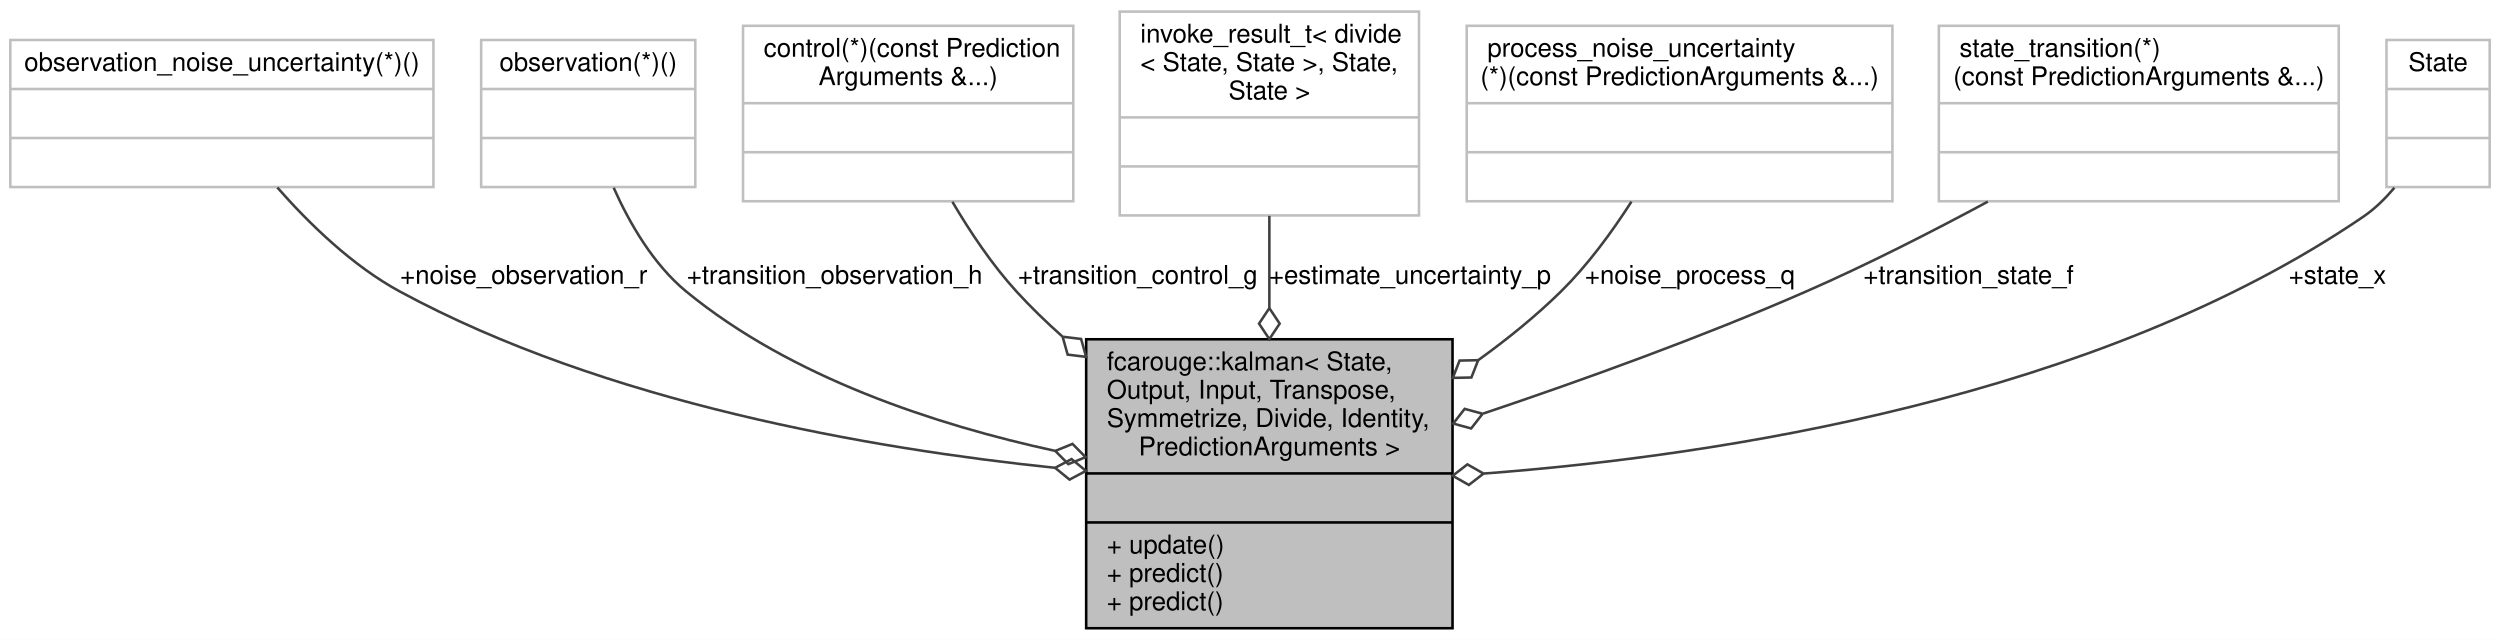
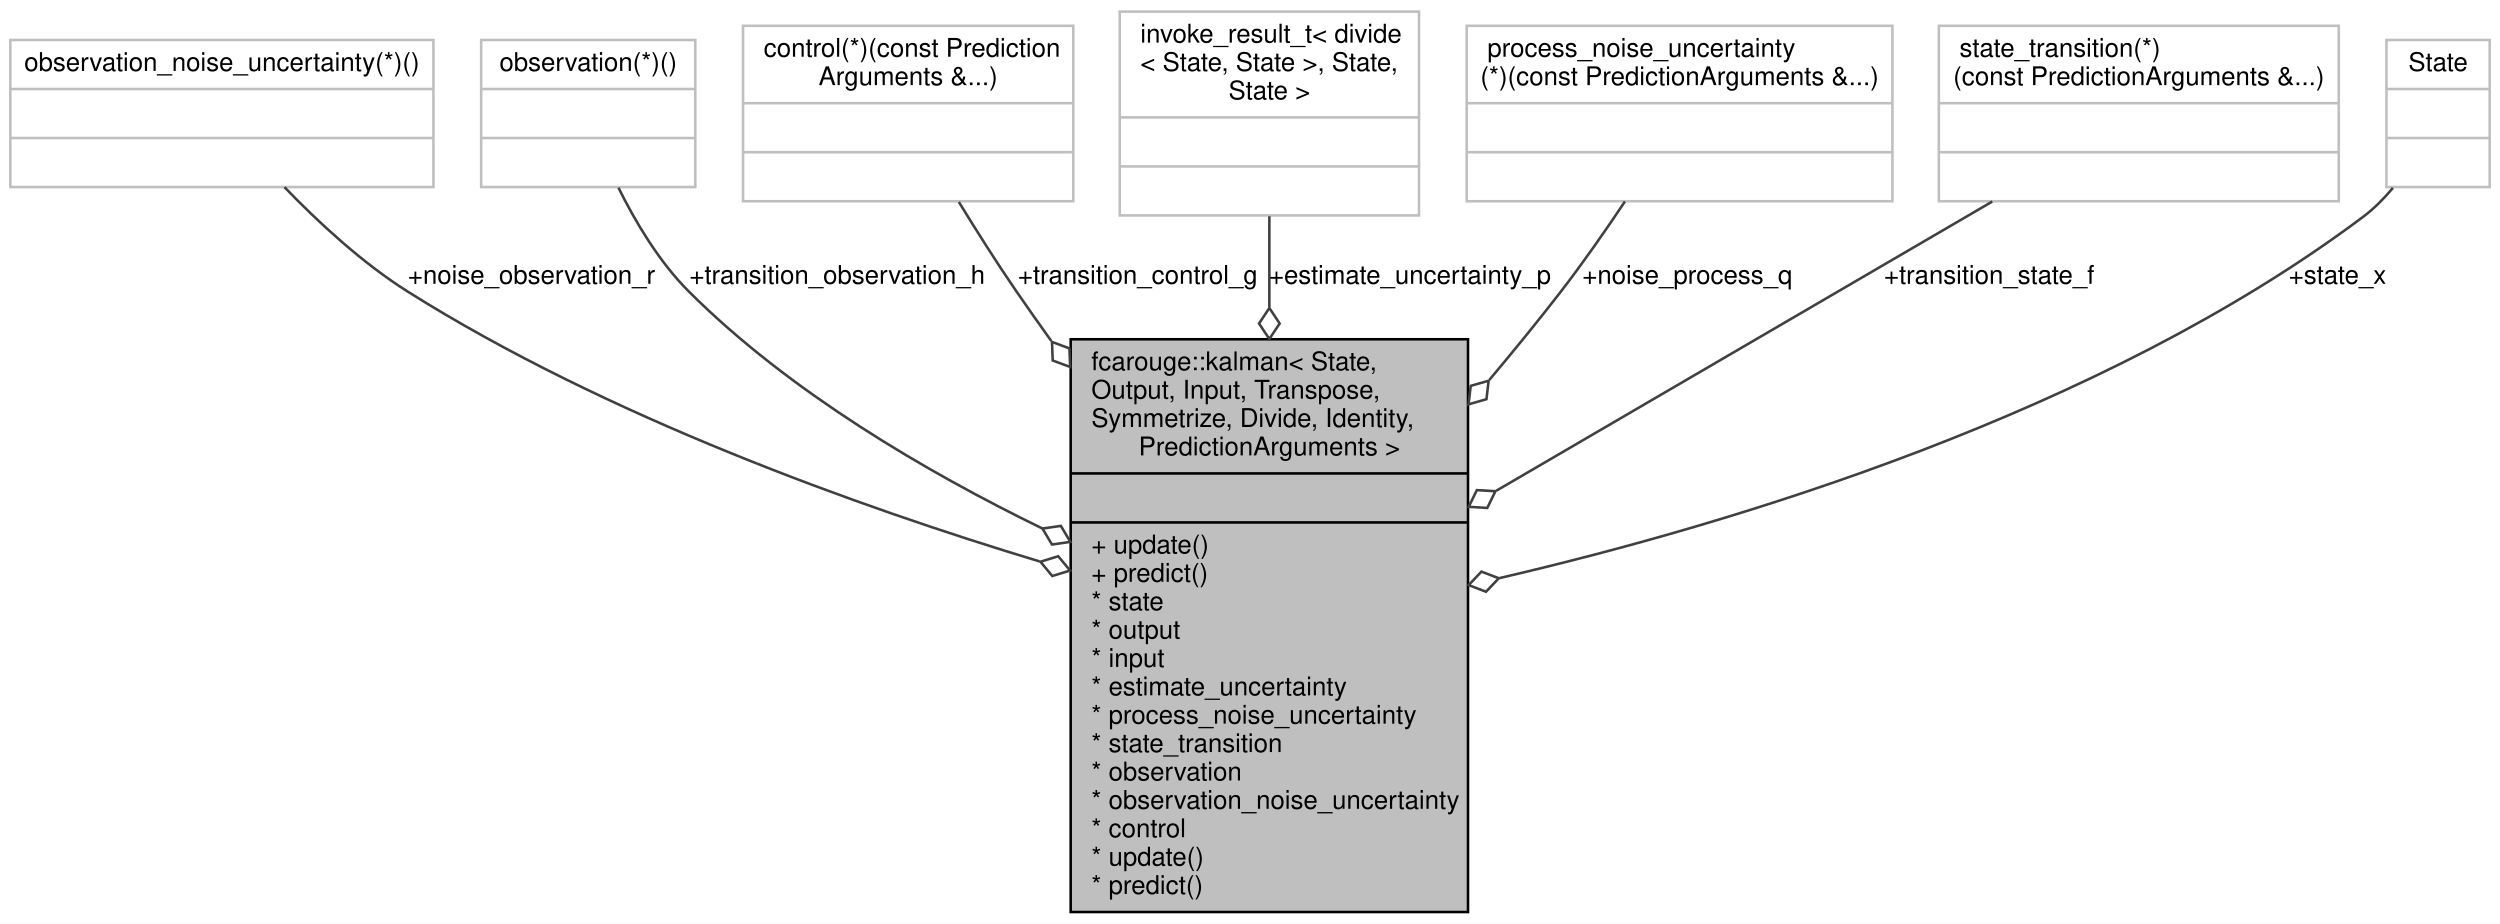
- <svg xmlns="http://www.w3.org/2000/svg" xmlns:xlink="http://www.w3.org/1999/xlink" width="969pt" height="248pt" viewBox="0.00 0.00 969.00 248.00">
-   <g id="graph0" class="graph" transform="scale(1 1) rotate(0) translate(4 244)">
-     <polygon fill="white" stroke="transparent" points="-4,4 -4,-244 965,-244 965,4 -4,4" />
+ <svg xmlns="http://www.w3.org/2000/svg" xmlns:xlink="http://www.w3.org/1999/xlink" width="969pt" height="358pt" viewBox="0.00 0.00 969.00 358.00">
+   <g id="graph0" class="graph" transform="scale(1 1) rotate(0) translate(4 354)">
+     <polygon fill="white" stroke="transparent" points="-4,4 -4,-354 965,-354 965,4 -4,4" />
    <g id="node1" class="node">
      <g id="a_node1">
        <a xlink:title="Kalman filter.">
-           <polygon fill="#bfbfbf" stroke="black" points="417,-0.5 417,-112.5 559,-112.5 559,-0.5 417,-0.5" />
-           <text text-anchor="start" x="425" y="-100.5" font-family="Helvetica,sans-Serif" font-size="10.00">fcarouge::kalman&lt; State,</text>
-           <text text-anchor="start" x="425" y="-89.5" font-family="Helvetica,sans-Serif" font-size="10.00"> Output, Input, Transpose,</text>
-           <text text-anchor="start" x="425" y="-78.5" font-family="Helvetica,sans-Serif" font-size="10.00"> Symmetrize, Divide, Identity,</text>
-           <text text-anchor="middle" x="488" y="-67.5" font-family="Helvetica,sans-Serif" font-size="10.00"> PredictionArguments &gt;</text>
-           <polyline fill="none" stroke="black" points="417,-60.5 559,-60.5 " />
-           <text text-anchor="middle" x="488" y="-48.5" font-family="Helvetica,sans-Serif" font-size="10.00"> </text>
-           <polyline fill="none" stroke="black" points="417,-41.5 559,-41.5 " />
-           <text text-anchor="start" x="425" y="-29.5" font-family="Helvetica,sans-Serif" font-size="10.00">+ update()</text>
-           <text text-anchor="start" x="425" y="-18.5" font-family="Helvetica,sans-Serif" font-size="10.00">+ predict()</text>
-           <text text-anchor="start" x="425" y="-7.5" font-family="Helvetica,sans-Serif" font-size="10.00">+ predict()</text>
+           <polygon fill="#bfbfbf" stroke="black" points="411,-0.5 411,-222.5 565,-222.5 565,-0.5 411,-0.5" />
+           <text text-anchor="start" x="419" y="-210.5" font-family="Helvetica,sans-Serif" font-size="10.00">fcarouge::kalman&lt; State,</text>
+           <text text-anchor="start" x="419" y="-199.5" font-family="Helvetica,sans-Serif" font-size="10.00"> Output, Input, Transpose,</text>
+           <text text-anchor="start" x="419" y="-188.5" font-family="Helvetica,sans-Serif" font-size="10.00"> Symmetrize, Divide, Identity,</text>
+           <text text-anchor="middle" x="488" y="-177.5" font-family="Helvetica,sans-Serif" font-size="10.00"> PredictionArguments &gt;</text>
+           <polyline fill="none" stroke="black" points="411,-170.5 565,-170.5 " />
+           <text text-anchor="middle" x="488" y="-158.5" font-family="Helvetica,sans-Serif" font-size="10.00"> </text>
+           <polyline fill="none" stroke="black" points="411,-151.5 565,-151.5 " />
+           <text text-anchor="start" x="419" y="-139.5" font-family="Helvetica,sans-Serif" font-size="10.00">+ update()</text>
+           <text text-anchor="start" x="419" y="-128.5" font-family="Helvetica,sans-Serif" font-size="10.00">+ predict()</text>
+           <text text-anchor="start" x="419" y="-117.5" font-family="Helvetica,sans-Serif" font-size="10.00">* state</text>
+           <text text-anchor="start" x="419" y="-106.5" font-family="Helvetica,sans-Serif" font-size="10.00">* output</text>
+           <text text-anchor="start" x="419" y="-95.5" font-family="Helvetica,sans-Serif" font-size="10.00">* input</text>
+           <text text-anchor="start" x="419" y="-84.5" font-family="Helvetica,sans-Serif" font-size="10.00">* estimate_uncertainty</text>
+           <text text-anchor="start" x="419" y="-73.5" font-family="Helvetica,sans-Serif" font-size="10.00">* process_noise_uncertainty</text>
+           <text text-anchor="start" x="419" y="-62.5" font-family="Helvetica,sans-Serif" font-size="10.00">* state_transition</text>
+           <text text-anchor="start" x="419" y="-51.5" font-family="Helvetica,sans-Serif" font-size="10.00">* observation</text>
+           <text text-anchor="start" x="419" y="-40.5" font-family="Helvetica,sans-Serif" font-size="10.00">* observation_noise_uncertainty</text>
+           <text text-anchor="start" x="419" y="-29.5" font-family="Helvetica,sans-Serif" font-size="10.00">* control</text>
+           <text text-anchor="start" x="419" y="-18.5" font-family="Helvetica,sans-Serif" font-size="10.00">* update()</text>
+           <text text-anchor="start" x="419" y="-7.5" font-family="Helvetica,sans-Serif" font-size="10.00">* predict()</text>
        </a>
      </g>
    </g>
    <g id="node2" class="node">
      <g id="a_node2">
        <a xlink:title=" ">
-           <polygon fill="white" stroke="#bfbfbf" points="0,-171.5 0,-228.5 164,-228.5 164,-171.5 0,-171.5" />
-           <text text-anchor="middle" x="82" y="-216.5" font-family="Helvetica,sans-Serif" font-size="10.00">observation_noise_uncertainty(*)()</text>
-           <polyline fill="none" stroke="#bfbfbf" points="0,-209.5 164,-209.5 " />
-           <text text-anchor="middle" x="82" y="-197.5" font-family="Helvetica,sans-Serif" font-size="10.00"> </text>
-           <polyline fill="none" stroke="#bfbfbf" points="0,-190.5 164,-190.5 " />
-           <text text-anchor="middle" x="82" y="-178.5" font-family="Helvetica,sans-Serif" font-size="10.00"> </text>
+           <polygon fill="white" stroke="#bfbfbf" points="0,-281.5 0,-338.5 164,-338.5 164,-281.5 0,-281.5" />
+           <text text-anchor="middle" x="82" y="-326.5" font-family="Helvetica,sans-Serif" font-size="10.00">observation_noise_uncertainty(*)()</text>
+           <polyline fill="none" stroke="#bfbfbf" points="0,-319.5 164,-319.5 " />
+           <text text-anchor="middle" x="82" y="-307.5" font-family="Helvetica,sans-Serif" font-size="10.00"> </text>
+           <polyline fill="none" stroke="#bfbfbf" points="0,-300.5 164,-300.5 " />
+           <text text-anchor="middle" x="82" y="-288.5" font-family="Helvetica,sans-Serif" font-size="10.00"> </text>
        </a>
      </g>
    </g>
    <g id="edge1" class="edge">
-       <path fill="none" stroke="#404040" d="M103.49,-171.33C115.9,-157.2 132.66,-140.93 151,-131 230.64,-87.86 333.81,-70.04 404.91,-62.68" />
-       <polygon fill="none" stroke="#404040" points="404.97,-62.67 410.55,-58.11 416.91,-61.5 411.33,-66.07 404.97,-62.67" />
-       <text text-anchor="middle" x="199" y="-134" font-family="Helvetica,sans-Serif" font-size="10.00"> +noise_observation_r</text>
+       <path fill="none" stroke="#404040" d="M106.26,-281.46C119.35,-267.88 136.4,-252.09 154,-241 230.91,-192.56 328.98,-157.52 398.92,-136.39" />
+       <polygon fill="none" stroke="#404040" points="399.27,-136.28 403.87,-130.74 410.77,-132.86 406.16,-138.4 399.27,-136.28" />
+       <text text-anchor="middle" x="202" y="-244" font-family="Helvetica,sans-Serif" font-size="10.00"> +noise_observation_r</text>
    </g>
    <g id="node3" class="node">
      <g id="a_node3">
        <a xlink:title=" ">
-           <polygon fill="white" stroke="#bfbfbf" points="182.5,-171.5 182.5,-228.5 265.5,-228.5 265.5,-171.5 182.5,-171.5" />
-           <text text-anchor="middle" x="224" y="-216.5" font-family="Helvetica,sans-Serif" font-size="10.00">observation(*)()</text>
-           <polyline fill="none" stroke="#bfbfbf" points="182.5,-209.5 265.5,-209.5 " />
-           <text text-anchor="middle" x="224" y="-197.5" font-family="Helvetica,sans-Serif" font-size="10.00"> </text>
-           <polyline fill="none" stroke="#bfbfbf" points="182.5,-190.5 265.5,-190.5 " />
-           <text text-anchor="middle" x="224" y="-178.5" font-family="Helvetica,sans-Serif" font-size="10.00"> </text>
+           <polygon fill="white" stroke="#bfbfbf" points="182.5,-281.5 182.5,-338.5 265.5,-338.5 265.5,-281.5 182.5,-281.5" />
+           <text text-anchor="middle" x="224" y="-326.5" font-family="Helvetica,sans-Serif" font-size="10.00">observation(*)()</text>
+           <polyline fill="none" stroke="#bfbfbf" points="182.5,-319.5 265.5,-319.5 " />
+           <text text-anchor="middle" x="224" y="-307.5" font-family="Helvetica,sans-Serif" font-size="10.00"> </text>
+           <polyline fill="none" stroke="#bfbfbf" points="182.5,-300.5 265.5,-300.5 " />
+           <text text-anchor="middle" x="224" y="-288.5" font-family="Helvetica,sans-Serif" font-size="10.00"> </text>
        </a>
      </g>
    </g>
    <g id="edge2" class="edge">
-       <path fill="none" stroke="#404040" d="M233.86,-171.22C240.02,-157.41 249.25,-141.47 262,-131 302.62,-97.63 358.78,-79.27 404.96,-69.24" />
-       <polygon fill="none" stroke="#404040" points="405.02,-69.23 410.09,-64.1 416.78,-66.81 411.71,-71.94 405.02,-69.23" />
-       <text text-anchor="middle" x="319.5" y="-134" font-family="Helvetica,sans-Serif" font-size="10.00"> +transition_observation_h</text>
+       <path fill="none" stroke="#404040" d="M235.71,-281.25C242.3,-267.94 251.54,-252.44 263,-241 301.97,-202.1 355.12,-171.02 399.97,-149.18" />
+       <polygon fill="none" stroke="#404040" points="400.06,-149.14 403.75,-142.94 410.88,-143.96 407.19,-150.16 400.06,-149.14" />
+       <text text-anchor="middle" x="320.5" y="-244" font-family="Helvetica,sans-Serif" font-size="10.00"> +transition_observation_h</text>
    </g>
    <g id="node4" class="node">
      <g id="a_node4">
        <a xlink:title=" ">
-           <polygon fill="white" stroke="#bfbfbf" points="284,-166 284,-234 412,-234 412,-166 284,-166" />
-           <text text-anchor="start" x="292" y="-222" font-family="Helvetica,sans-Serif" font-size="10.00">control(*)(const Prediction</text>
-           <text text-anchor="middle" x="348" y="-211" font-family="Helvetica,sans-Serif" font-size="10.00">Arguments &amp;...)</text>
-           <polyline fill="none" stroke="#bfbfbf" points="284,-204 412,-204 " />
-           <text text-anchor="middle" x="348" y="-192" font-family="Helvetica,sans-Serif" font-size="10.00"> </text>
-           <polyline fill="none" stroke="#bfbfbf" points="284,-185 412,-185 " />
-           <text text-anchor="middle" x="348" y="-173" font-family="Helvetica,sans-Serif" font-size="10.00"> </text>
+           <polygon fill="white" stroke="#bfbfbf" points="284,-276 284,-344 412,-344 412,-276 284,-276" />
+           <text text-anchor="start" x="292" y="-332" font-family="Helvetica,sans-Serif" font-size="10.00">control(*)(const Prediction</text>
+           <text text-anchor="middle" x="348" y="-321" font-family="Helvetica,sans-Serif" font-size="10.00">Arguments &amp;...)</text>
+           <polyline fill="none" stroke="#bfbfbf" points="284,-314 412,-314 " />
+           <text text-anchor="middle" x="348" y="-302" font-family="Helvetica,sans-Serif" font-size="10.00"> </text>
+           <polyline fill="none" stroke="#bfbfbf" points="284,-295 412,-295 " />
+           <text text-anchor="middle" x="348" y="-283" font-family="Helvetica,sans-Serif" font-size="10.00"> </text>
        </a>
      </g>
    </g>
    <g id="edge3" class="edge">
-       <path fill="none" stroke="#404040" d="M365.15,-165.78C372.02,-154.11 380.55,-141.35 390,-131 395.45,-125.04 401.43,-119.23 407.68,-113.66" />
-       <polygon fill="none" stroke="#404040" points="407.87,-113.49 409.82,-106.55 416.98,-105.68 415.03,-112.62 407.87,-113.49" />
-       <text text-anchor="middle" x="437" y="-134" font-family="Helvetica,sans-Serif" font-size="10.00"> +transition_control_g</text>
+       <path fill="none" stroke="#404040" d="M367.65,-275.72C374.5,-264.54 382.37,-252.09 390,-241 394.33,-234.7 398.85,-228.29 403.46,-221.86" />
+       <polygon fill="none" stroke="#404040" points="403.75,-221.47 404.03,-214.27 410.79,-211.76 410.51,-218.96 403.75,-221.47" />
+       <text text-anchor="middle" x="437" y="-244" font-family="Helvetica,sans-Serif" font-size="10.00"> +transition_control_g</text>
    </g>
    <g id="node5" class="node">
      <g id="a_node5">
        <a xlink:title=" ">
-           <polygon fill="white" stroke="#bfbfbf" points="430,-160.5 430,-239.5 546,-239.5 546,-160.5 430,-160.5" />
-           <text text-anchor="start" x="438" y="-227.5" font-family="Helvetica,sans-Serif" font-size="10.00">invoke_result_t&lt; divide</text>
-           <text text-anchor="start" x="438" y="-216.5" font-family="Helvetica,sans-Serif" font-size="10.00">&lt; State, State &gt;, State,</text>
-           <text text-anchor="middle" x="488" y="-205.5" font-family="Helvetica,sans-Serif" font-size="10.00"> State &gt;</text>
-           <polyline fill="none" stroke="#bfbfbf" points="430,-198.5 546,-198.5 " />
-           <text text-anchor="middle" x="488" y="-186.5" font-family="Helvetica,sans-Serif" font-size="10.00"> </text>
-           <polyline fill="none" stroke="#bfbfbf" points="430,-179.5 546,-179.5 " />
-           <text text-anchor="middle" x="488" y="-167.5" font-family="Helvetica,sans-Serif" font-size="10.00"> </text>
+           <polygon fill="white" stroke="#bfbfbf" points="430,-270.5 430,-349.5 546,-349.5 546,-270.5 430,-270.5" />
+           <text text-anchor="start" x="438" y="-337.5" font-family="Helvetica,sans-Serif" font-size="10.00">invoke_result_t&lt; divide</text>
+           <text text-anchor="start" x="438" y="-326.5" font-family="Helvetica,sans-Serif" font-size="10.00">&lt; State, State &gt;, State,</text>
+           <text text-anchor="middle" x="488" y="-315.5" font-family="Helvetica,sans-Serif" font-size="10.00"> State &gt;</text>
+           <polyline fill="none" stroke="#bfbfbf" points="430,-308.5 546,-308.5 " />
+           <text text-anchor="middle" x="488" y="-296.5" font-family="Helvetica,sans-Serif" font-size="10.00"> </text>
+           <polyline fill="none" stroke="#bfbfbf" points="430,-289.5 546,-289.5 " />
+           <text text-anchor="middle" x="488" y="-277.5" font-family="Helvetica,sans-Serif" font-size="10.00"> </text>
        </a>
      </g>
    </g>
    <g id="edge4" class="edge">
-       <path fill="none" stroke="#404040" d="M488,-160.33C488,-149.29 488,-136.92 488,-124.69" />
-       <polygon fill="none" stroke="#404040" points="488,-124.56 484,-118.56 488,-112.56 492,-118.56 488,-124.56" />
-       <text text-anchor="middle" x="542.5" y="-134" font-family="Helvetica,sans-Serif" font-size="10.00"> +estimate_uncertainty_p</text>
+       <path fill="none" stroke="#404040" d="M488,-270.18C488,-259.58 488,-247.51 488,-234.87" />
+       <polygon fill="none" stroke="#404040" points="488,-234.61 484,-228.61 488,-222.61 492,-228.61 488,-234.61" />
+       <text text-anchor="middle" x="542.5" y="-244" font-family="Helvetica,sans-Serif" font-size="10.00"> +estimate_uncertainty_p</text>
    </g>
    <g id="node6" class="node">
      <g id="a_node6">
        <a xlink:title=" ">
-           <polygon fill="white" stroke="#bfbfbf" points="564.5,-166 564.5,-234 729.5,-234 729.5,-166 564.5,-166" />
-           <text text-anchor="start" x="572.5" y="-222" font-family="Helvetica,sans-Serif" font-size="10.00">process_noise_uncertainty</text>
-           <text text-anchor="middle" x="647" y="-211" font-family="Helvetica,sans-Serif" font-size="10.00">(*)(const PredictionArguments &amp;...)</text>
-           <polyline fill="none" stroke="#bfbfbf" points="564.5,-204 729.5,-204 " />
-           <text text-anchor="middle" x="647" y="-192" font-family="Helvetica,sans-Serif" font-size="10.00"> </text>
-           <polyline fill="none" stroke="#bfbfbf" points="564.5,-185 729.5,-185 " />
-           <text text-anchor="middle" x="647" y="-173" font-family="Helvetica,sans-Serif" font-size="10.00"> </text>
+           <polygon fill="white" stroke="#bfbfbf" points="564.5,-276 564.5,-344 729.5,-344 729.5,-276 564.5,-276" />
+           <text text-anchor="start" x="572.5" y="-332" font-family="Helvetica,sans-Serif" font-size="10.00">process_noise_uncertainty</text>
+           <text text-anchor="middle" x="647" y="-321" font-family="Helvetica,sans-Serif" font-size="10.00">(*)(const PredictionArguments &amp;...)</text>
+           <polyline fill="none" stroke="#bfbfbf" points="564.5,-314 729.5,-314 " />
+           <text text-anchor="middle" x="647" y="-302" font-family="Helvetica,sans-Serif" font-size="10.00"> </text>
+           <polyline fill="none" stroke="#bfbfbf" points="564.5,-295 729.5,-295 " />
+           <text text-anchor="middle" x="647" y="-283" font-family="Helvetica,sans-Serif" font-size="10.00"> </text>
        </a>
      </g>
    </g>
    <g id="edge5" class="edge">
-       <path fill="none" stroke="#404040" d="M628.35,-165.84C620.78,-154.05 611.37,-141.19 601,-131 591.38,-121.55 580.36,-112.63 569.07,-104.48" />
-       <polygon fill="none" stroke="#404040" points="568.94,-104.39 561.73,-104.24 559.1,-97.53 566.31,-97.68 568.94,-104.39" />
-       <text text-anchor="middle" x="651" y="-134" font-family="Helvetica,sans-Serif" font-size="10.00"> +noise_process_q</text>
+       <path fill="none" stroke="#404040" d="M625.82,-275.89C618.29,-264.61 609.54,-252.05 601,-241 592.27,-229.71 582.84,-218.13 573.27,-206.76" />
+       <polygon fill="none" stroke="#404040" points="572.99,-206.43 566.05,-204.44 565.22,-197.28 572.15,-199.27 572.99,-206.43" />
+       <text text-anchor="middle" x="650" y="-244" font-family="Helvetica,sans-Serif" font-size="10.00"> +noise_process_q</text>
    </g>
    <g id="node7" class="node">
      <g id="a_node7">
        <a xlink:title=" ">
-           <polygon fill="white" stroke="#bfbfbf" points="747.5,-166 747.5,-234 902.5,-234 902.5,-166 747.5,-166" />
-           <text text-anchor="start" x="755.5" y="-222" font-family="Helvetica,sans-Serif" font-size="10.00">state_transition(*)</text>
-           <text text-anchor="middle" x="825" y="-211" font-family="Helvetica,sans-Serif" font-size="10.00">(const PredictionArguments &amp;...)</text>
-           <polyline fill="none" stroke="#bfbfbf" points="747.5,-204 902.5,-204 " />
-           <text text-anchor="middle" x="825" y="-192" font-family="Helvetica,sans-Serif" font-size="10.00"> </text>
-           <polyline fill="none" stroke="#bfbfbf" points="747.5,-185 902.5,-185 " />
-           <text text-anchor="middle" x="825" y="-173" font-family="Helvetica,sans-Serif" font-size="10.00"> </text>
+           <polygon fill="white" stroke="#bfbfbf" points="747.5,-276 747.5,-344 902.5,-344 902.5,-276 747.5,-276" />
+           <text text-anchor="start" x="755.5" y="-332" font-family="Helvetica,sans-Serif" font-size="10.00">state_transition(*)</text>
+           <text text-anchor="middle" x="825" y="-321" font-family="Helvetica,sans-Serif" font-size="10.00">(const PredictionArguments &amp;...)</text>
+           <polyline fill="none" stroke="#bfbfbf" points="747.5,-314 902.5,-314 " />
+           <text text-anchor="middle" x="825" y="-302" font-family="Helvetica,sans-Serif" font-size="10.00"> </text>
+           <polyline fill="none" stroke="#bfbfbf" points="747.5,-295 902.5,-295 " />
+           <text text-anchor="middle" x="825" y="-283" font-family="Helvetica,sans-Serif" font-size="10.00"> </text>
        </a>
      </g>
    </g>
    <g id="edge6" class="edge">
-       <path fill="none" stroke="#404040" d="M766.48,-165.85C744.7,-154.12 719.54,-141.3 696,-131 655.62,-113.33 609.5,-96.69 570.97,-83.73" />
-       <polygon fill="none" stroke="#404040" points="570.66,-83.63 563.7,-85.52 559.27,-79.83 566.23,-77.93 570.66,-83.63" />
-       <text text-anchor="middle" x="759" y="-134" font-family="Helvetica,sans-Serif" font-size="10.00"> +transition_state_f</text>
+       <path fill="none" stroke="#404040" d="M768.21,-275.89C715.66,-245.24 636.71,-199.21 575.99,-163.81" />
+       <polygon fill="none" stroke="#404040" points="575.63,-163.6 568.43,-164.03 565.26,-157.55 572.46,-157.12 575.63,-163.6" />
+       <text text-anchor="middle" x="767" y="-244" font-family="Helvetica,sans-Serif" font-size="10.00"> +transition_state_f</text>
    </g>
    <g id="node8" class="node">
      <g id="a_node8">
        <a xlink:title=" ">
-           <polygon fill="white" stroke="#bfbfbf" points="921,-171.5 921,-228.5 961,-228.5 961,-171.5 921,-171.5" />
-           <text text-anchor="middle" x="941" y="-216.5" font-family="Helvetica,sans-Serif" font-size="10.00">State</text>
-           <polyline fill="none" stroke="#bfbfbf" points="921,-209.5 961,-209.5 " />
-           <text text-anchor="middle" x="941" y="-197.5" font-family="Helvetica,sans-Serif" font-size="10.00"> </text>
-           <polyline fill="none" stroke="#bfbfbf" points="921,-190.5 961,-190.5 " />
-           <text text-anchor="middle" x="941" y="-178.5" font-family="Helvetica,sans-Serif" font-size="10.00"> </text>
+           <polygon fill="white" stroke="#bfbfbf" points="921,-281.5 921,-338.5 961,-338.5 961,-281.5 921,-281.5" />
+           <text text-anchor="middle" x="941" y="-326.5" font-family="Helvetica,sans-Serif" font-size="10.00">State</text>
+           <polyline fill="none" stroke="#bfbfbf" points="921,-319.5 961,-319.5 " />
+           <text text-anchor="middle" x="941" y="-307.5" font-family="Helvetica,sans-Serif" font-size="10.00"> </text>
+           <polyline fill="none" stroke="#bfbfbf" points="921,-300.5 961,-300.5 " />
+           <text text-anchor="middle" x="941" y="-288.5" font-family="Helvetica,sans-Serif" font-size="10.00"> </text>
        </a>
      </g>
    </g>
    <g id="edge7" class="edge">
-       <path fill="none" stroke="#404040" d="M924.06,-171.22C920.51,-167 916.46,-163.04 912,-160 808.63,-89.58 662.16,-67.36 571.23,-60.46" />
-       <polygon fill="none" stroke="#404040" points="571.02,-60.44 564.76,-64.01 559.05,-59.6 565.32,-56.03 571.02,-60.44" />
-       <text text-anchor="middle" x="902" y="-134" font-family="Helvetica,sans-Serif" font-size="10.00"> +state_x</text>
+       <path fill="none" stroke="#404040" d="M923.49,-281.16C920.04,-277.04 916.18,-273.14 912,-270 810.55,-193.91 668.36,-151.14 577.2,-129.93" />
+       <polygon fill="none" stroke="#404040" points="576.94,-129.87 570.2,-132.44 565.24,-127.21 571.98,-124.64 576.94,-129.87" />
+       <text text-anchor="middle" x="902" y="-244" font-family="Helvetica,sans-Serif" font-size="10.00"> +state_x</text>
    </g>
  </g>
</svg>
